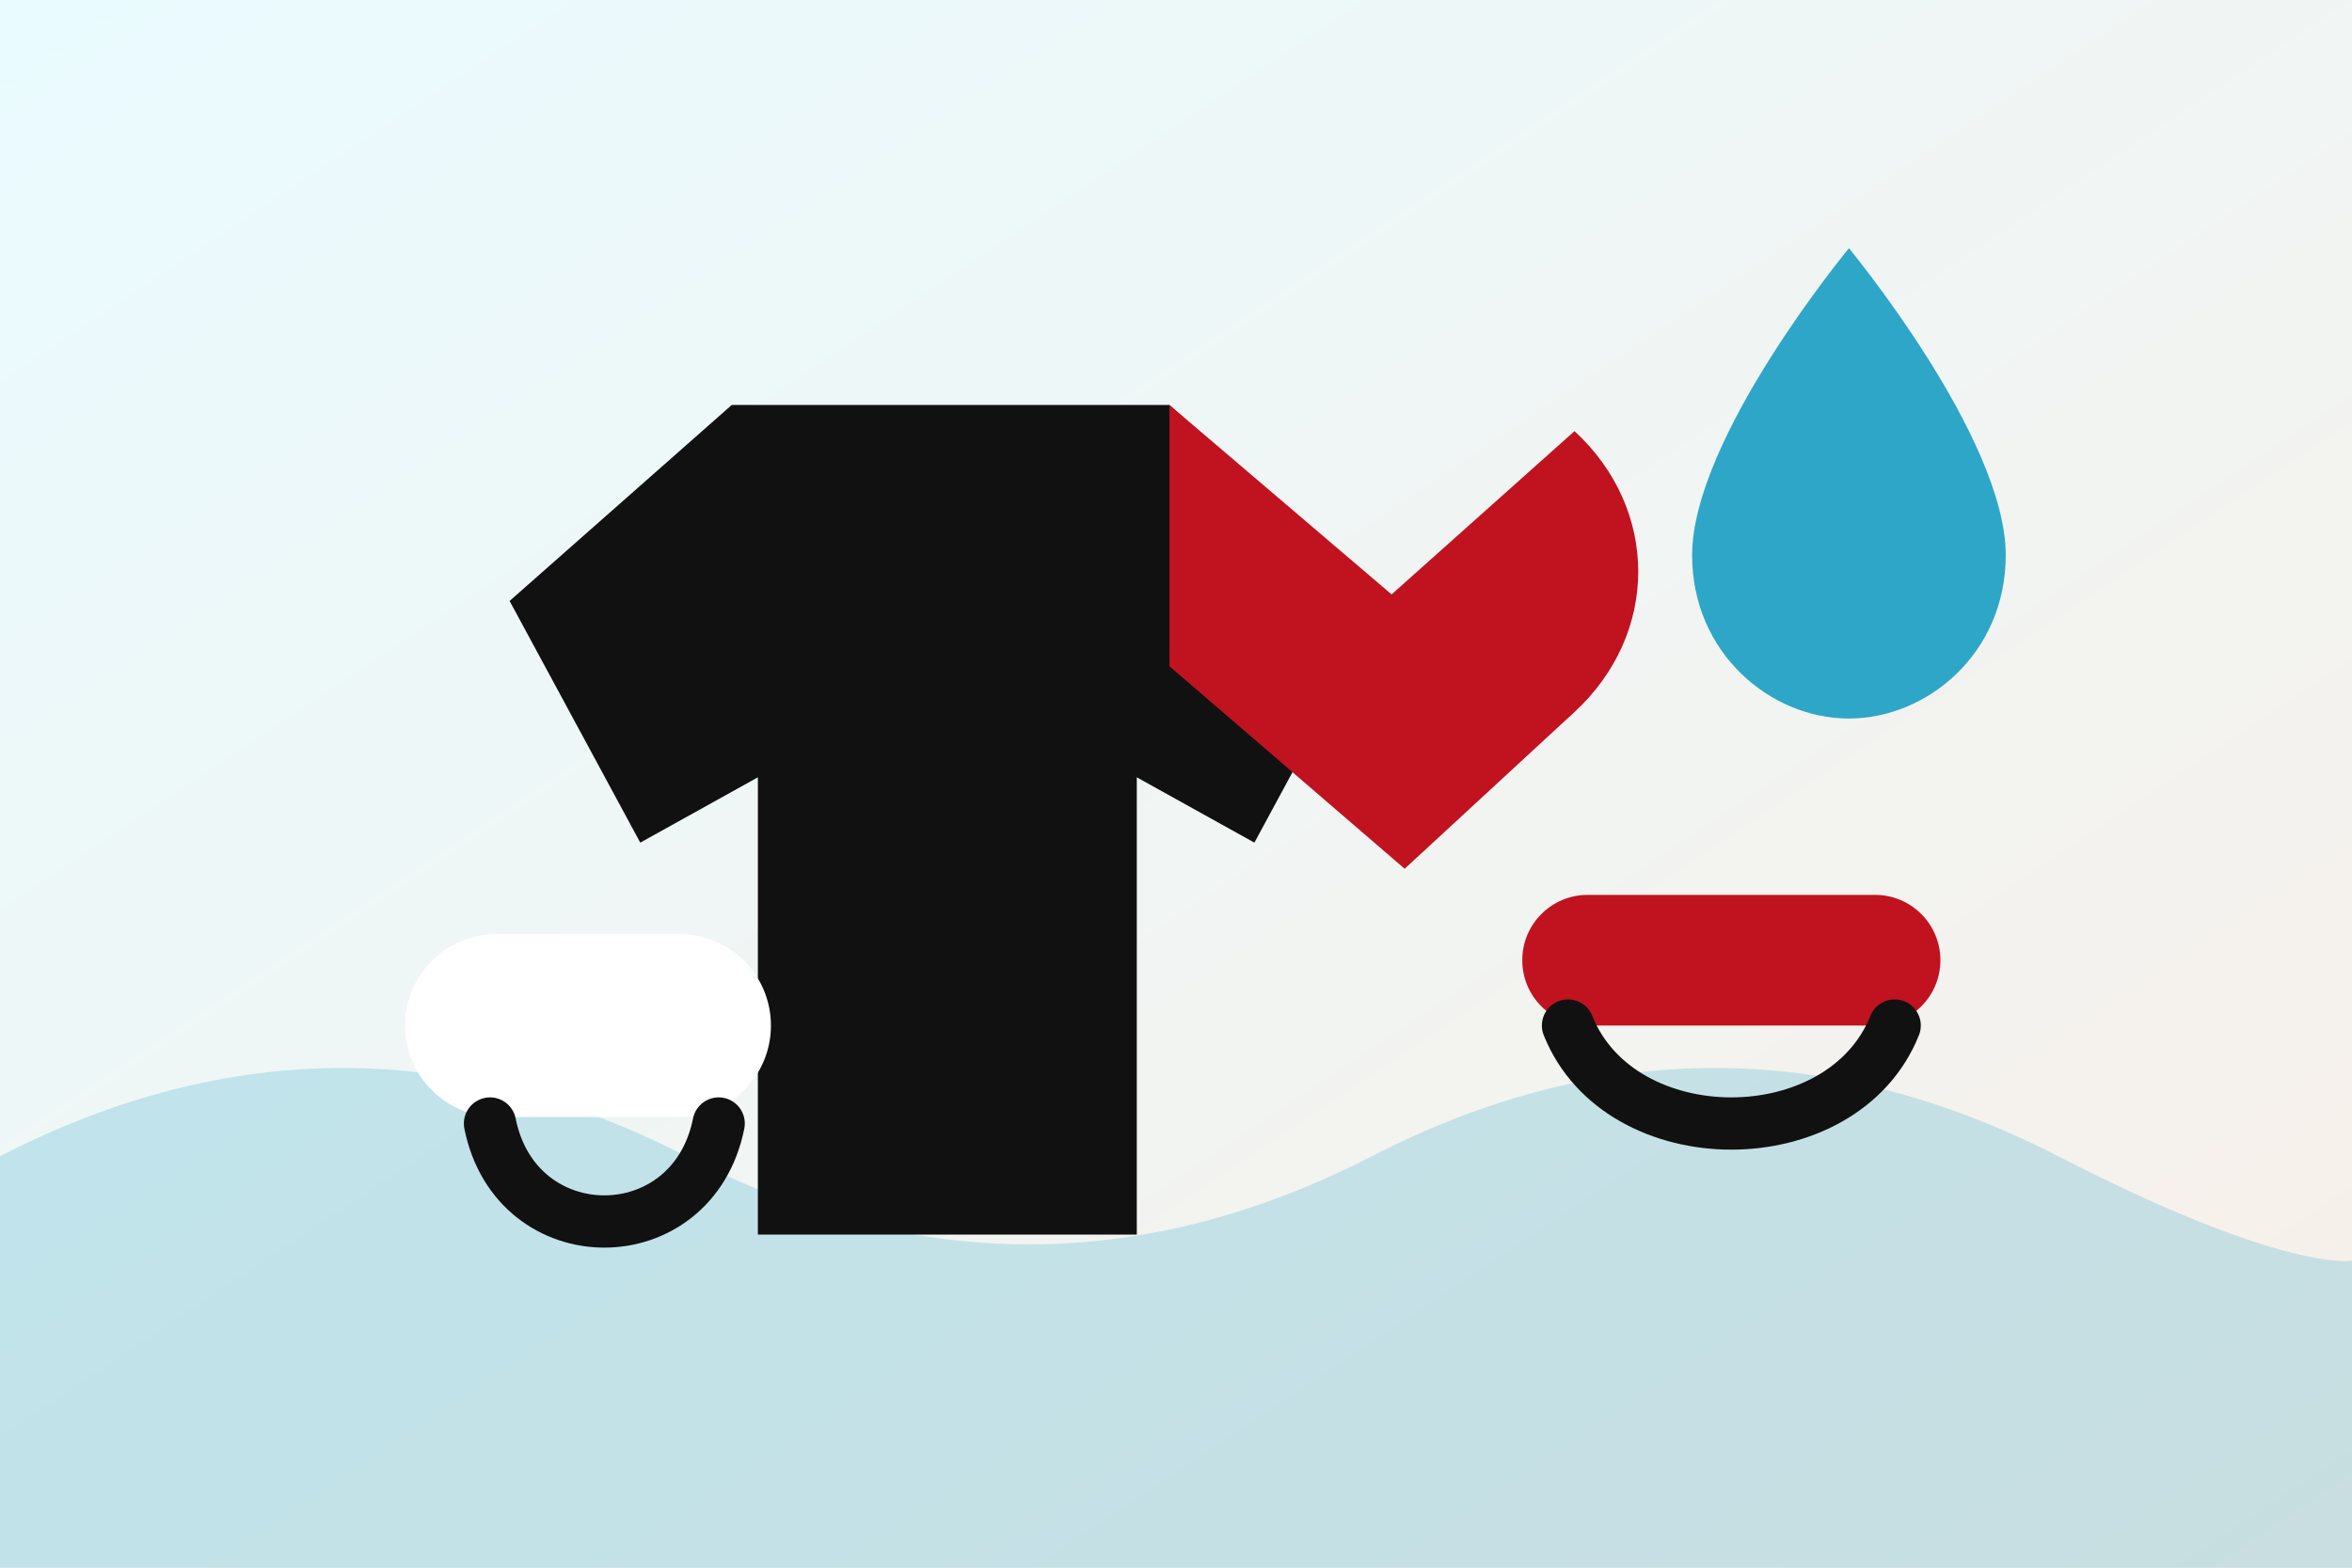
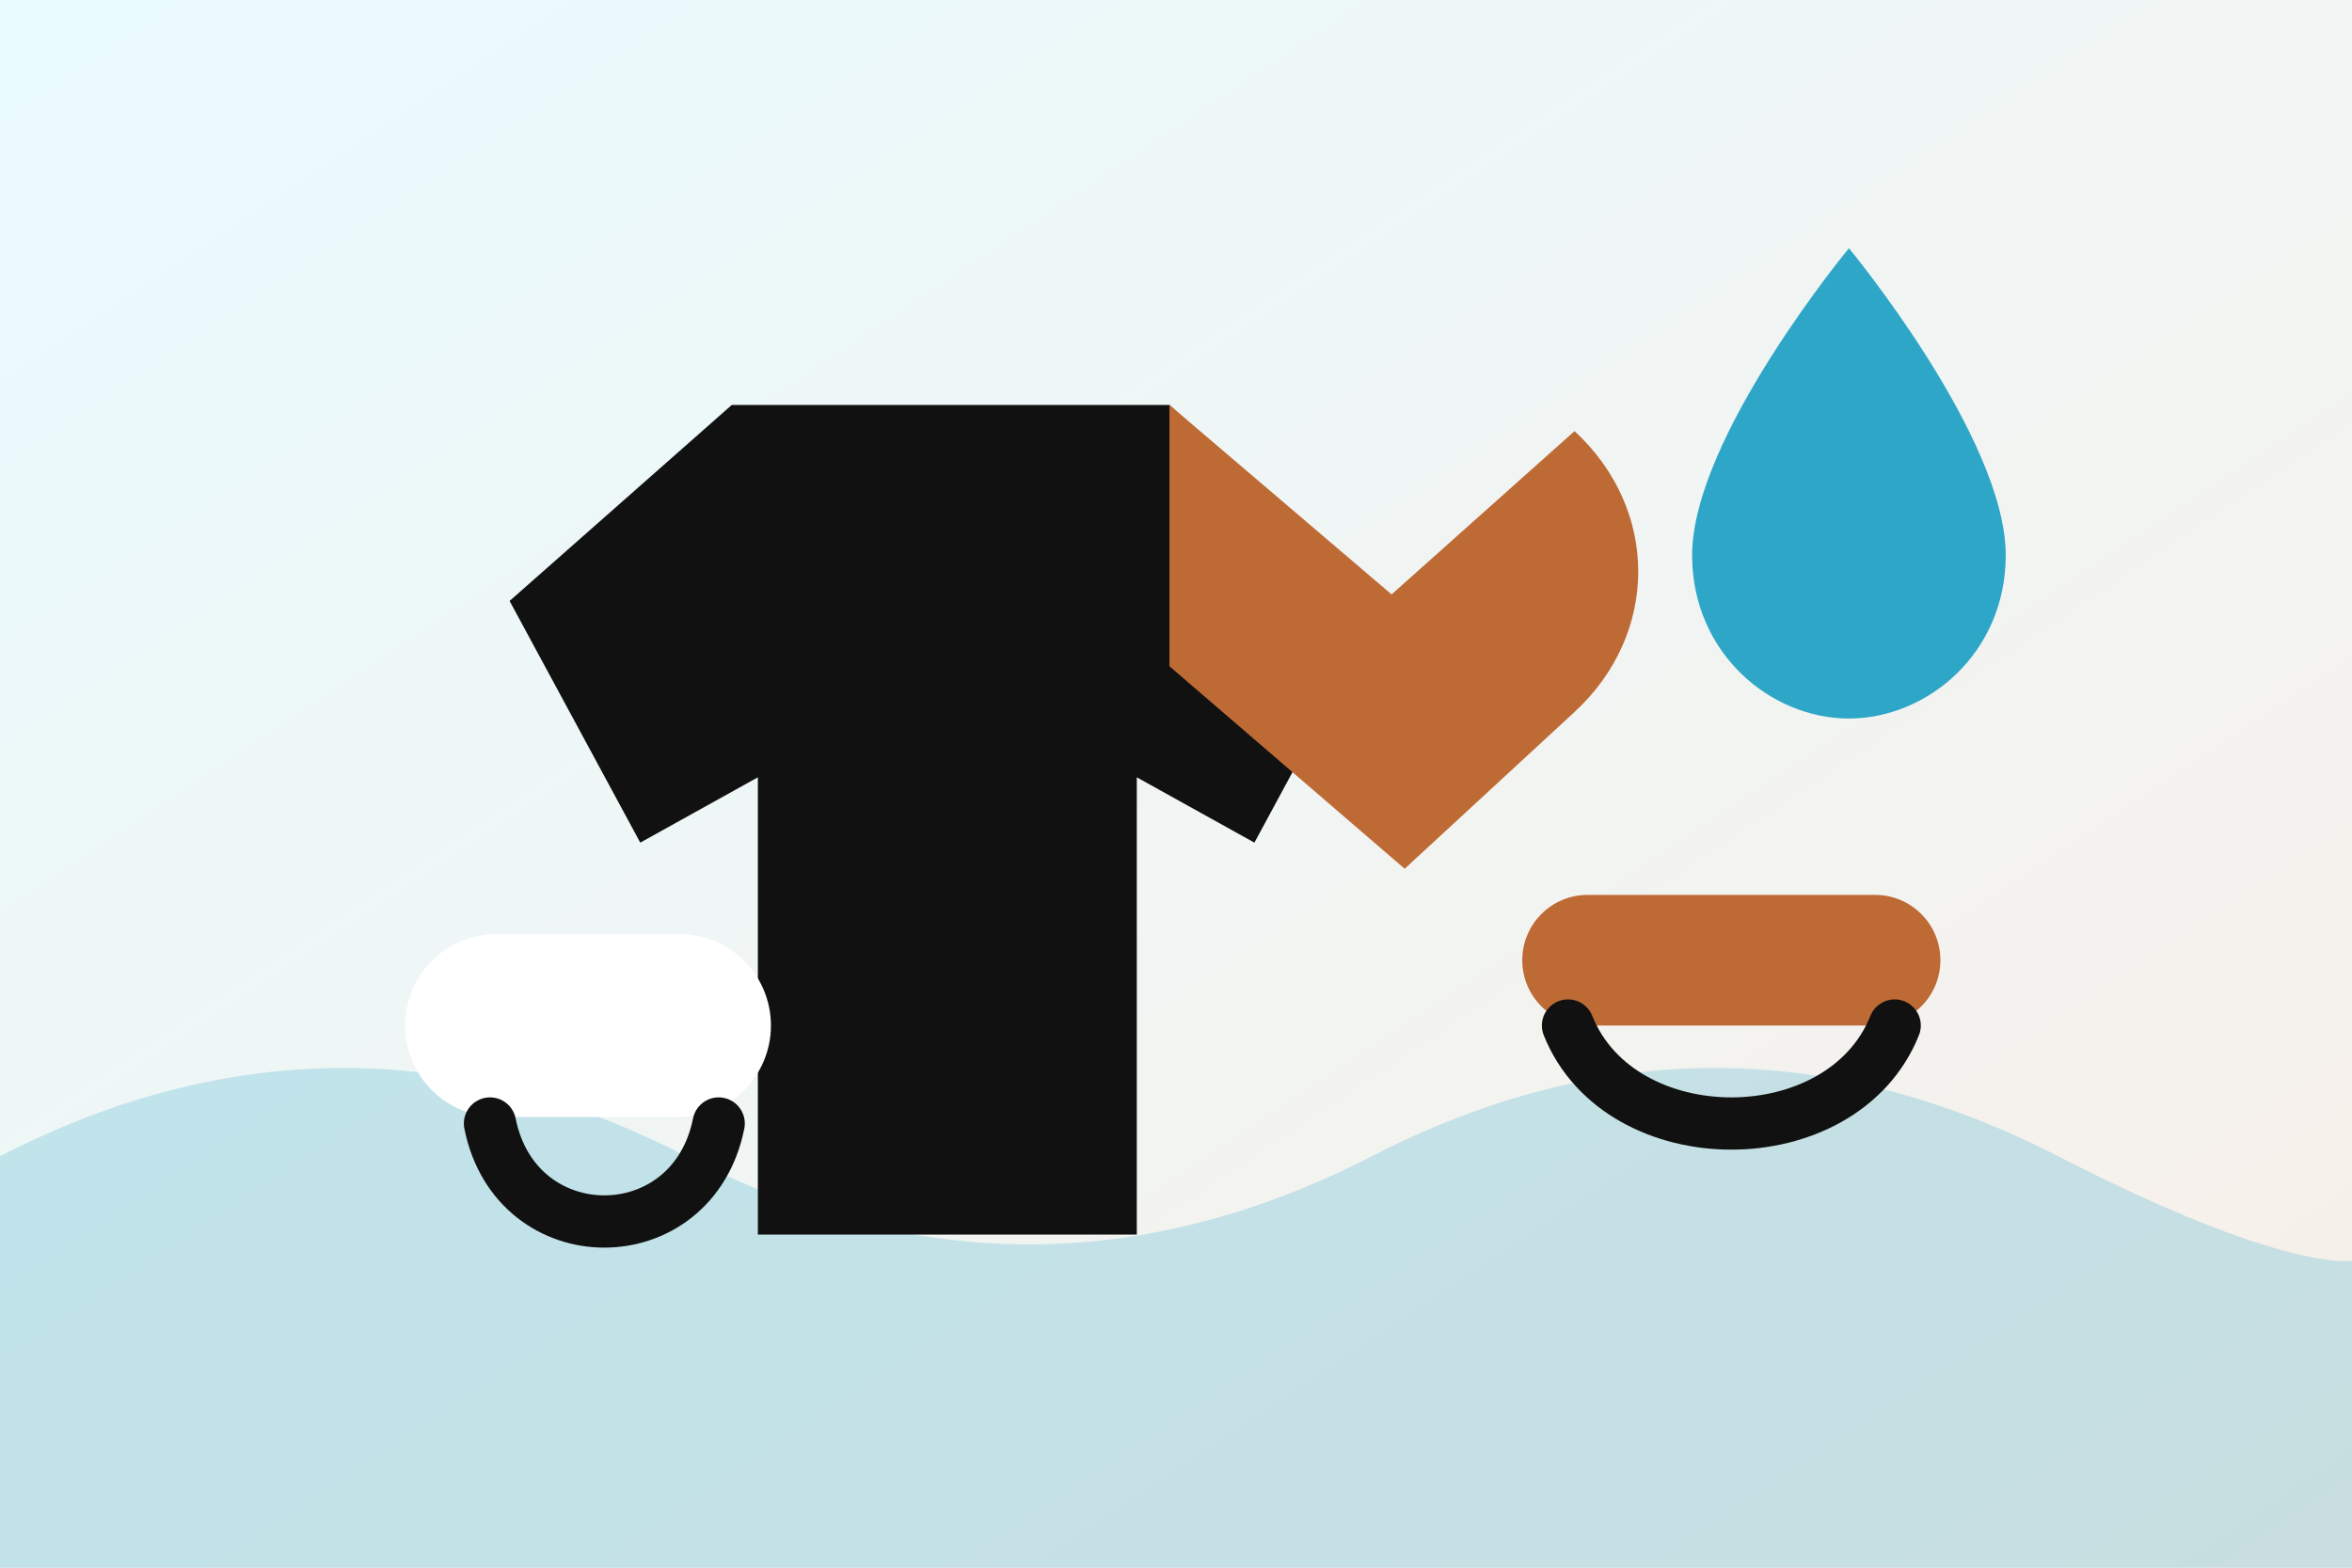
<svg xmlns="http://www.w3.org/2000/svg" viewBox="0 0 360 240" role="img" aria-labelledby="title desc">
  <defs>
    <linearGradient id="bg" x1="0" x2="1" y1="0" y2="1">
      <stop offset="0" stop-color="#e9fbff" />
      <stop offset="1" stop-color="#f8efe8" />
    </linearGradient>
  </defs>
  <rect width="360" height="240" fill="url(#bg)" />
  <path d="M0 177c35-18 70-18 105 0s70 18 105 0 70-18 105 0 45 16 45 16v47H0z" fill="#2ea6c7" opacity=".24" />
  <path d="M112 62h67l33 30-20 37-18-10v70h-58v-70l-18 10-20-37 34-30z" fill="#111" />
-   <path d="M179 62l34 29 28-25c13 12 13 31 0 43l-26 24-36-31z" fill="#c1121f" />
-   <rect x="233" y="137" width="64" height="20" rx="10" fill="#c1121f" />
+   <path d="M179 62l34 29 28-25c13 12 13 31 0 43l-26 24-36-31z" fill="#BE6A35" />
+   <rect x="233" y="137" width="64" height="20" rx="10" fill="#BE6A35" />
  <path d="M240 157c8 20 42 20 50 0" fill="none" stroke="#111" stroke-width="8" stroke-linecap="round" />
  <rect x="62" y="143" width="56" height="28" rx="14" fill="#fff" />
  <path d="M75 172c4 20 31 20 35 0" fill="none" stroke="#111" stroke-width="8" stroke-linecap="round" />
  <path d="M307 85c0 15-12 25-24 25s-24-10-24-25c0-18 24-47 24-47s24 29 24 47z" fill="#2ea6c7" />
</svg>
